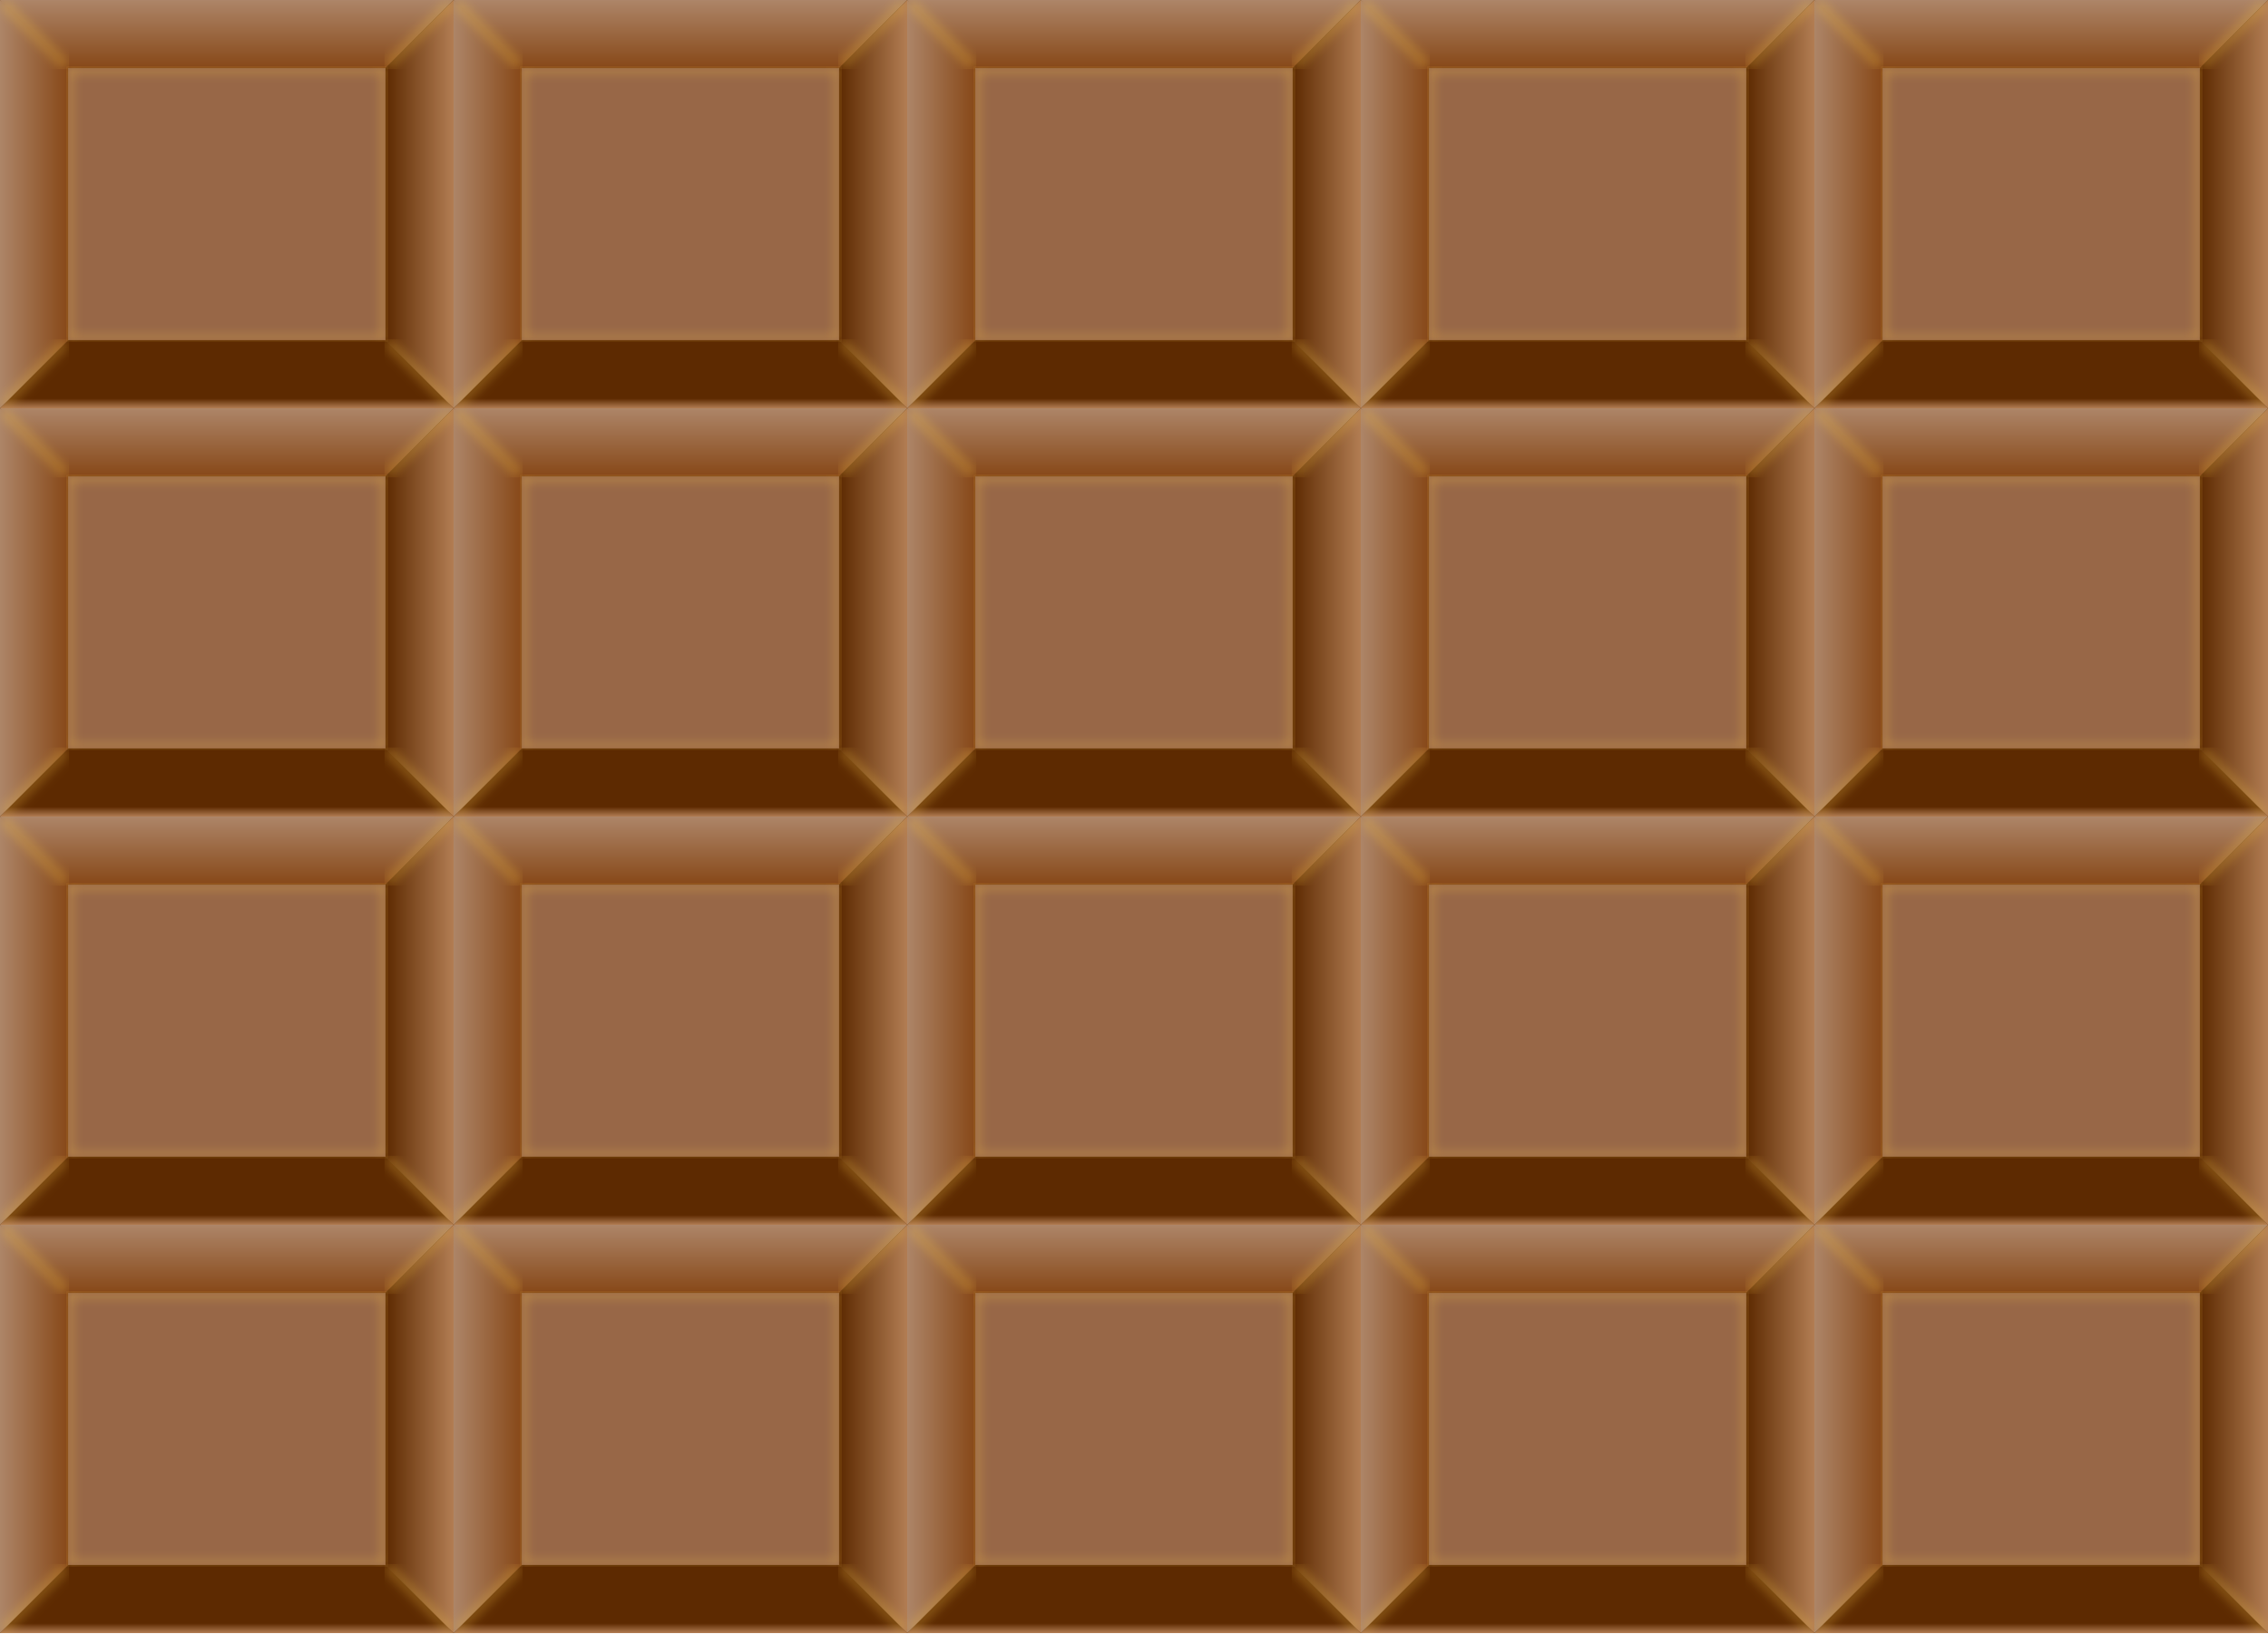
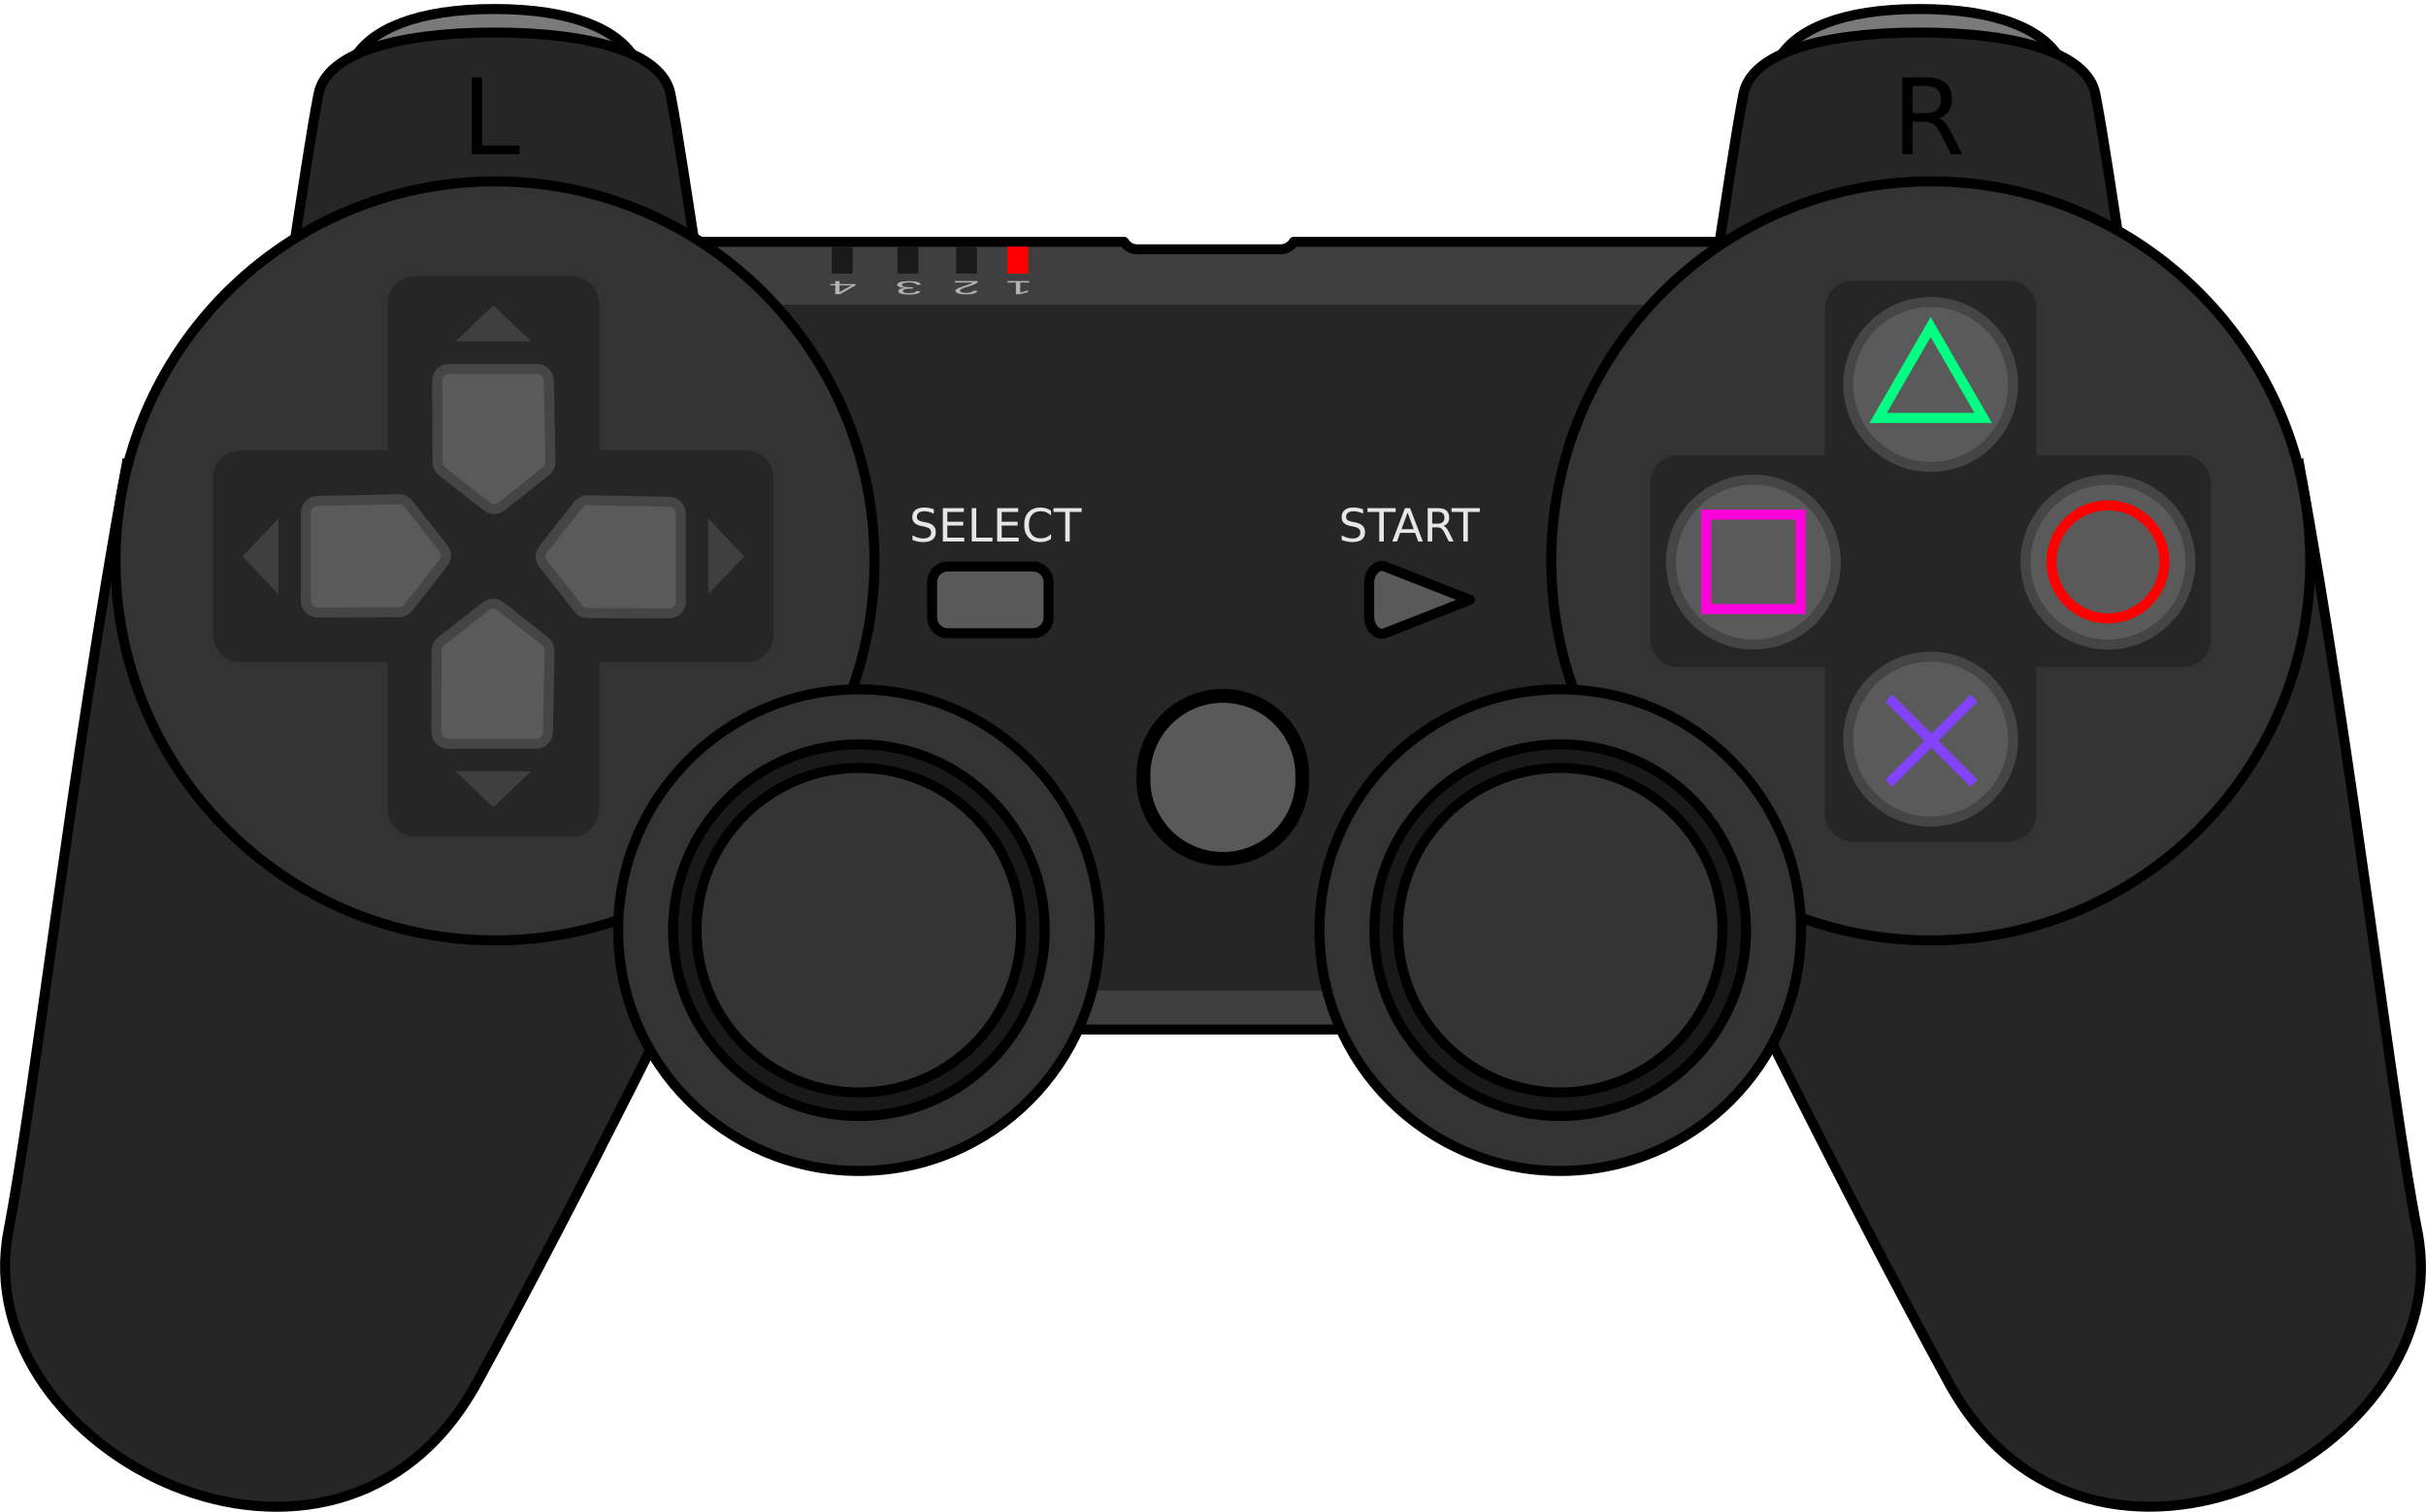
- <svg xmlns="http://www.w3.org/2000/svg" xmlns:xlink="http://www.w3.org/1999/xlink" id="svg7454" height="406.4mm" width="564.44mm" version="1.1" viewBox="0 0 2000 1440">
-   <defs id="defs7456">
-     <linearGradient id="linearGradient4167">
-       <stop id="stop4169" stop-color="#5d2a01" offset="0" />
-       <stop id="stop4171" stop-color="#b27d53" offset="1" />
-     </linearGradient>
-     <linearGradient id="linearGradient4155">
-       <stop id="stop4157" stop-color="#874818" offset="0" />
-       <stop id="stop4159" stop-color="#ad8568" offset="1" />
-     </linearGradient>
-     <linearGradient id="linearGradient8911" y2="312.36" xlink:href="#linearGradient4155" gradientUnits="userSpaceOnUse" x2="320" gradientTransform="matrix(1.0556 0 0 1.5 -144.14 2383.9)" y1="352.36" x1="320" />
-     <linearGradient id="linearGradient8913" y2="632.36" xlink:href="#linearGradient4167" gradientUnits="userSpaceOnUse" x2="360" gradientTransform="matrix(1.0556 0 0 1.5 -144.14 2263.9)" y1="626.6" x1="360" />
-     <linearGradient id="linearGradient8915" y2="452.36" xlink:href="#linearGradient4155" gradientUnits="userSpaceOnUse" x2="160" gradientTransform="matrix(1.5 0 0 1.0625 -215.25 2520.6)" y1="452.36" x1="200" />
-     <linearGradient id="linearGradient8917" y2="452.36" xlink:href="#linearGradient4167" gradientUnits="userSpaceOnUse" x2="160" gradientTransform="matrix(-1.5 0 0 1.0625 664.75 2520.6)" y1="452.36" x1="200" />
-     <filter id="filter9889" style="color-interpolation-filters:sRGB" height="1.009" width="1.011" y="-.004" x="-0.005">
-       <feGaussianBlur id="feGaussianBlur9891" stdDeviation="5.28" />
-     </filter>
-     <clipPath id="clipPath11919" clipPathUnits="userSpaceOnUse">
-       <rect id="rect11921" height="360" width="400" y="2852.4" x="24.748" fill="#643916" />
-     </clipPath>
-     <pattern id="pattern11925" width="400" patternUnits="userSpaceOnUse" patternTransform="translate(24.748 2852.4)" height="360">
-       <g id="g11906" transform="translate(-24.748 -2852.4)" clip-path="url(#clipPath11919)">
-         <rect id="rect10633" height="360" width="400" y="2852.4" x="24.748" fill="#643916" />
-         <path id="path8759" d="m84.748 2912.4h280v240h-280z" fill="#986747" />
-         <path id="path8761" d="m364.75 2912.4 60-60h-400l42.222 60z" fill-rule="evenodd" fill="url(#linearGradient8911)" />
-         <path id="path8763" d="m364.75 3152.4 60 60h-400l60-60z" fill-rule="evenodd" fill="url(#linearGradient8913)" />
-         <path id="path8765" d="m84.748 2912.4-60-60v360l60-60z" fill-rule="evenodd" fill="url(#linearGradient8915)" />
-         <path id="path8767" d="m364.75 2912.4 60-60v360l-60-60z" fill-rule="evenodd" fill="url(#linearGradient8917)" />
-         <path id="path8771" d="m84.748 2912.4h280v240h-280z" filter="url(#filter9889)" stroke="#ffcc4d" stroke-width="2.5" fill="none" />
-         <path id="path8773" d="m24.748 2852.4 60 60" filter="url(#filter9889)" stroke="#ffcc4d" stroke-width="2.5" fill="none" />
-         <path id="path8775" d="m364.75 2912.4 60-60" filter="url(#filter9889)" stroke="#ffcc4d" stroke-width="2.5" fill="none" />
-         <path id="path8777" d="m424.75 3212.4-60-60" filter="url(#filter9889)" stroke="#ffcc4d" stroke-width="2.5" fill="none" />
-         <path id="path8779" d="m24.748 3212.4 60-60" filter="url(#filter9889)" stroke="#ffcc4d" stroke-width="2.5" fill="none" />
-       </g>
-     </pattern>
-   </defs>
-   <g id="layer1" transform="translate(-24.748 -1772.4)">
-     <rect id="rect11923" height="1440" width="2e3" y="1772.4" x="24.748" fill="url(#pattern11925)" />
+ <svg xmlns="http://www.w3.org/2000/svg" id="svg2" viewBox="0 0 242.36 151.02" version="1.0">
+   <g id="layer1" transform="translate(-260.34 -473.69)">
+     <path id="rect3225" style="stroke-linejoin:round;fill-rule:evenodd;stroke:#000000;stroke-linecap:round;fill:#3f3f3f" d="m60.281 24.156c-1.536 0-2.75 1.246-2.75 2.782v73.152c0 1.54 1.214 2.75 2.75 2.75h121.78c1.54 0 2.78-1.21 2.78-2.75v-73.152c0-1.536-1.24-2.782-2.78-2.782h-52.81c-0.27 0.449-0.77 0.75-1.34 0.75h-14.31c-0.57 0-1.04-0.303-1.31-0.75h-52.009z" transform="translate(260.34 473.69)" />
+     <rect id="rect3318" style="fill-rule:evenodd;fill:#262626" rx="2.772" ry="2.68" height="68.484" width="114.69" y="504.14" x="324.17" />
+     <path id="path3206" style="fill-rule:evenodd;stroke:#000000;fill:#262626" d="m272.94 520.34c-5.49 30.06-9.07 62.22-11.76 76.34-4.23 22.13 32.77 40.74 46.79 15.16 10.65-19.42 22.75-44.18 22.75-44.18l-57.78-47.32z" />
+     <path id="path3258" style="fill-rule:evenodd;stroke:#000000;fill:#7a7a7a" d="m435.52 483.74h33.15l-2.6-4.27c-1.7-2.8-6.13-4.88-13.98-4.88-7.84 0-12.27 2.08-13.98 4.88l-2.59 4.27z" />
+     <path id="path3234" style="fill-rule:evenodd;stroke:#000000;fill:#7a7a7a" d="m293.16 483.74h33.15l-2.59-4.27c-1.71-2.8-6.14-4.88-13.98-4.88-7.85 0-12.28 2.08-13.98 4.88l-2.6 4.27z" />
+     <path id="path3229" style="fill-rule:evenodd;stroke:#000000;fill:#262626" d="m330.59 503.61c-1.7-10.98-2.49-16.47-3.27-20.53-0.78-4.05-7.71-6.14-17.58-6.14s-16.8 2.09-17.58 6.14c-0.79 4.06-1.57 9.55-3.27 20.53" />
+     <path id="path2416" style="stroke-linejoin:round;fill-rule:evenodd;stroke:#000000;stroke-linecap:round;stroke-width:.993;fill:#333333" d="m341.44 528.96a37.647 37.647 0 1 1 -75.3 0 37.647 37.647 0 1 1 75.3 0z" transform="matrix(1.0069 0 0 1.0069 3.9034 -2.889)" />
+     <path id="path3260" style="fill-rule:evenodd;stroke:#000000;fill:#262626" d="m472.94 503.61c-1.7-10.98-2.48-16.47-3.27-20.53-0.78-4.05-7.71-6.14-17.58-6.14s-16.8 2.09-17.58 6.14c-0.78 4.06-1.57 9.55-3.27 20.53" />
+     <path id="path3208" style="stroke-linejoin:round;fill-rule:evenodd;stroke:#000000;stroke-linecap:round;stroke-width:1.565;fill:#333333" d="m341.44 528.96a37.647 37.647 0 1 1 -75.3 0 37.647 37.647 0 1 1 75.3 0z" transform="matrix(.63889 0 0 .63889 152.06 228.66)" />
+     <path id="path3212" style="stroke-linejoin:round;fill-rule:evenodd;fill-opacity:.519;stroke:#000000;stroke-linecap:round;stroke-width:2.028;fill:#000000" d="m341.44 528.96a37.647 37.647 0 1 1 -75.3 0 37.647 37.647 0 1 1 75.3 0z" transform="matrix(.49306 0 0 .49306 196.36 305.8)" />
+     <path id="path3210" style="stroke-linejoin:round;fill-rule:evenodd;fill-opacity:.519;stroke:#000000;stroke-linecap:round;stroke-width:2.323;fill:#4d4d4d" d="m341.44 528.96a37.647 37.647 0 1 1 -75.3 0 37.647 37.647 0 1 1 75.3 0z" transform="matrix(.43056 0 0 .43056 215.34 338.86)" />
+     <path id="path3223" style="fill-rule:evenodd;stroke:#000000;fill:#262626" d="m490.08 520.34c5.49 30.06 9.07 62.75 11.76 76.34 4.38 22.1-32.77 40.74-46.8 15.16-10.64-19.42-22.74-44.18-22.74-44.18l57.78-47.32z" />
+     <path id="path3221" style="stroke-linejoin:round;fill-rule:evenodd;stroke:#000000;stroke-linecap:round;stroke-width:.993;fill:#333333" d="m341.44 528.96a37.647 37.647 0 1 1 -75.3 0 37.647 37.647 0 1 1 75.3 0z" transform="matrix(-1.0069 0 0 1.0069 759.11 -2.889)" />
+     <path id="path3219" style="fill-rule:evenodd;fill:#262626" d="m445.43 501.73c-1.53 0-2.78 1.25-2.78 2.78v14.66h-14.69c-1.53 0-2.75 1.25-2.75 2.78v15.59c0 1.54 1.22 2.79 2.75 2.79h14.69v14.65c0 1.54 1.25 2.78 2.78 2.78h15.6c1.53 0 2.75-1.24 2.75-2.78v-14.65h14.68c1.54 0 2.75-1.25 2.75-2.79v-15.59c0-1.53-1.21-2.78-2.75-2.78h-14.68v-14.66c0-1.53-1.22-2.78-2.75-2.78h-15.6z" />
+     <rect id="rect3236" style="stroke-linejoin:round;fill-rule:evenodd;stroke:#000000;stroke-linecap:round;fill:#595959" rx="1.569" ry="1.569" height="6.667" width="11.634" y="530.28" x="353.46" />
+     <path id="rect3238" style="stroke-linejoin:round;fill-rule:evenodd;stroke:#000000;stroke-linecap:round;fill:#595959" d="m407.19 533.61l-8.5 3.33c-0.81 0.32-1.57-0.7-1.57-1.57v-3.53c0-0.86 0.76-1.88 1.57-1.56l8.5 3.33z" />
+     <path id="path3242" style="stroke-linejoin:round;fill-rule:evenodd;stroke:#000000;stroke-linecap:round;fill:#595959" d="m380 545.83a5.752 5.752 0 1 1 -11.5 0 5.752 5.752 0 1 1 11.5 0z" transform="matrix(1.3796 0 0 1.3796 -133.81 -201.68)" />
+     <path id="path3244" style="stroke-linejoin:round;fill-rule:evenodd;stroke:#454545;stroke-linecap:round;fill:#5a5a5a" d="m461.57 510.66a8.235 8.235 0 1 1 -16.47 0 8.235 8.235 0 1 1 16.47 0z" transform="translate(-.11915 1.4379)" />
+     <path id="path3246" style="stroke-linejoin:round;fill-rule:evenodd;stroke:#454545;stroke-linecap:round;fill:#5a5a5a" d="m461.57 510.66a8.235 8.235 0 1 1 -16.47 0 8.235 8.235 0 1 1 16.47 0z" transform="translate(-.11915 36.863)" />
+     <path id="path3248" style="stroke-linejoin:round;fill-rule:evenodd;stroke:#454545;stroke-linecap:round;fill:#5a5a5a" d="m461.57 510.66a8.235 8.235 0 1 1 -16.47 0 8.235 8.235 0 1 1 16.47 0z" transform="matrix(-1 0 0 -1 924.26 1040.5)" />
+     <path id="path3250" style="stroke-linejoin:round;fill-rule:evenodd;stroke:#454545;stroke-linecap:round;fill:#5a5a5a" d="m461.57 510.66a8.235 8.235 0 1 1 -16.47 0 8.235 8.235 0 1 1 16.47 0z" transform="matrix(-1 0 0 -1 888.84 1040.5)" />
+     <path id="rect3214" style="fill-rule:evenodd;fill:#262626" d="m301.84 501.25c-1.53 0-2.78 1.25-2.78 2.78v14.66h-14.68c-1.54 0-2.76 1.24-2.76 2.78v15.59c0 1.54 1.22 2.78 2.76 2.78h14.68v14.66c0 1.54 1.25 2.78 2.78 2.78h15.6c1.53 0 2.75-1.24 2.75-2.78v-14.66h14.69c1.53 0 2.74-1.24 2.74-2.78v-15.59c0-1.54-1.21-2.78-2.74-2.78h-14.69v-14.66c0-1.53-1.22-2.78-2.75-2.78h-15.6z" />
+     <path id="path3289" style="stroke-linejoin:round;fill-rule:evenodd;stroke:#000000;stroke-linecap:round;stroke-width:1.565;fill:#333333" d="m341.44 528.96a37.647 37.647 0 1 1 -75.3 0 37.647 37.647 0 1 1 75.3 0z" transform="matrix(.63889 0 0 .63889 222.12 228.66)" />
+     <path id="path3291" style="stroke-linejoin:round;fill-rule:evenodd;fill-opacity:.519;stroke:#000000;stroke-linecap:round;stroke-width:2.028;fill:#000000" d="m341.44 528.96a37.647 37.647 0 1 1 -75.3 0 37.647 37.647 0 1 1 75.3 0z" transform="matrix(.49306 0 0 .49306 266.42 305.8)" />
+     <path id="path3293" style="stroke-linejoin:round;fill-rule:evenodd;fill-opacity:.519;stroke:#000000;stroke-linecap:round;stroke-width:2.323;fill:#4d4d4d" d="m341.44 528.96a37.647 37.647 0 1 1 -75.3 0 37.647 37.647 0 1 1 75.3 0z" transform="matrix(.43056 0 0 .43056 285.41 338.86)" />
+     <g id="g3289" style="fill:#3f3f3f">
+       <path id="path3273" style="fill-rule:evenodd;fill:#3f3f3f" transform="matrix(0 -.28374 -.51741 0 575.79 583.64)" d="m279.97 514.41l-12.66 7.32v-14.63l12.66 7.31z" />
+       <path id="path3295" style="fill-rule:evenodd;fill:#3f3f3f" d="m279.97 514.41l-12.66 7.32v-14.63l12.66 7.31z" transform="matrix(0 .28374 -.51741 0 575.79 474.89)" />
+       <path id="path3303" style="fill-rule:evenodd;fill:#3f3f3f" d="m279.97 514.41l-12.66 7.32v-14.63l12.66 7.31z" transform="matrix(.28374 0 0 -.51741 255.25 795.43)" />
+       <path id="path3305" style="fill-rule:evenodd;fill:#3f3f3f" transform="matrix(-.28374 0 0 -.51741 364 795.43)" d="m279.97 514.41l-12.66 7.32v-14.63l12.66 7.31z" />
+     </g>
+     <rect id="rect3307" style="stroke:#ff01db;fill:none" rx="0" ry="0" height="9.428" width="9.428" y="525.1" x="430.79" />
+     <path id="path3309" style="stroke:#00ff83;stroke-width:1.142;fill:none" transform="matrix(.87668 0 0 .87521 59.31 61.955)" d="m455.3 518.14h-11.97l5.98-10.37 5.99 10.37z" />
+     <path id="path3311" style="stroke-linejoin:round;stroke:#ff0000;stroke-linecap:round;stroke-width:1.458;fill:none" d="m461.57 510.66a8.235 8.235 0 1 1 -16.47 0 8.235 8.235 0 1 1 16.47 0z" transform="matrix(-.68573 0 0 -.68573 781.79 879.99)" />
+     <path id="path3313" style="stroke:#8243fb;fill:none" d="m449.04 543.43l8.5 8.5m0-8.5l-8.5 8.5" />
+     <g id="g5204" style="stroke:#454545;fill:#5a5a5a">
+       <path id="path3322" style="stroke-linejoin:round;fill-rule:evenodd;stroke:#454545;stroke-linecap:round;fill:#5a5a5a" d="m318.59 523.28c-0.33 0.03-0.64 0.2-0.84 0.47l-3.5 4.44c-0.33 0.42-0.33 1.01 0 1.43l3.5 4.47c0.22 0.3 0.57 0.47 0.94 0.47l8.12 0.03c0.32 0.01 0.62-0.12 0.84-0.34 0.23-0.22 0.35-0.53 0.35-0.84v-8.79c0-0.64-0.51-1.17-1.16-1.18l-8.12-0.16h-0.13z" transform="translate(.35102 .37335)" />
+       <path id="path3324" style="stroke-linejoin:round;fill-rule:evenodd;stroke:#454545;stroke-linecap:round;fill:#5a5a5a" d="m318.59 523.28c-0.33 0.03-0.64 0.2-0.84 0.47l-3.5 4.44c-0.33 0.42-0.33 1.01 0 1.43l3.5 4.47c0.22 0.3 0.57 0.47 0.94 0.47l8.12 0.03c0.32 0.01 0.62-0.12 0.84-0.34 0.23-0.22 0.35-0.53 0.35-0.84v-8.79c0-0.64-0.51-1.17-1.16-1.18l-8.12-0.16h-0.13z" transform="matrix(-1 0 0 1 618.9 .2845)" />
+       <path id="path3332" style="stroke-linejoin:round;fill-rule:evenodd;stroke:#454545;stroke-linecap:round;fill:#5a5a5a" d="m318.59 523.28c-0.33 0.03-0.64 0.2-0.84 0.47l-3.5 4.44c-0.33 0.42-0.33 1.01 0 1.43l3.5 4.47c0.22 0.3 0.57 0.47 0.94 0.47l8.12 0.03c0.32 0.01 0.62-0.12 0.84-0.34 0.23-0.22 0.35-0.53 0.35-0.84v-8.79c0-0.64-0.51-1.17-1.16-1.18l-8.12-0.16h-0.13z" transform="matrix(0 1 -1 0 838.52 219.99)" />
+       <path id="path3334" style="stroke-linejoin:round;fill-rule:evenodd;stroke:#454545;stroke-linecap:round;fill:#5a5a5a" d="m318.59 523.28c-0.33 0.03-0.64 0.2-0.84 0.47l-3.5 4.44c-0.33 0.42-0.33 1.01 0 1.43l3.5 4.47c0.22 0.3 0.57 0.47 0.94 0.47l8.12 0.03c0.32 0.01 0.62-0.12 0.84-0.34 0.23-0.22 0.35-0.53 0.35-0.84v-8.79c0-0.64-0.51-1.17-1.16-1.18l-8.12-0.16h-0.13z" transform="matrix(0 -1 -1 0 838.61 838.54)" />
+     </g>
+     <path id="text3336" style="fill:#000000" d="m307.47 481.42h1.03v6.8h3.74v0.88h-4.77v-7.68" />
+     <path id="text3340" style="fill:#000000" d="m454.02 485.5c0.22 0.08 0.44 0.24 0.65 0.48 0.21 0.25 0.42 0.59 0.64 1.02l1.05 2.1h-1.12l-0.98-1.97c-0.25-0.52-0.5-0.86-0.74-1.02-0.23-0.17-0.56-0.26-0.97-0.26h-1.13v3.25h-1.04v-7.68h2.35c0.87 0 1.53 0.19 1.96 0.55 0.43 0.37 0.65 0.92 0.65 1.66 0 0.49-0.12 0.89-0.34 1.21-0.23 0.32-0.55 0.54-0.98 0.66m-2.6-3.22v2.72h1.31c0.5 0 0.87-0.11 1.13-0.34 0.25-0.24 0.38-0.58 0.38-1.03 0-0.44-0.13-0.78-0.38-1.01-0.26-0.23-0.63-0.34-1.13-0.34h-1.31" />
+     <path id="text2434" style="fill:#e6e6e6" d="m353.63 524.56v0.44c-0.17-0.08-0.34-0.14-0.49-0.18s-0.29-0.06-0.44-0.06c-0.24 0-0.43 0.04-0.56 0.14-0.14 0.09-0.2 0.23-0.2 0.4 0 0.15 0.04 0.26 0.13 0.34 0.09 0.07 0.26 0.13 0.5 0.18l0.27 0.05c0.34 0.07 0.59 0.18 0.75 0.34s0.24 0.38 0.24 0.65c0 0.32-0.11 0.57-0.33 0.73-0.21 0.17-0.53 0.25-0.95 0.25-0.15 0-0.32-0.02-0.5-0.05-0.18-0.04-0.36-0.09-0.55-0.16v-0.46c0.18 0.1 0.36 0.18 0.54 0.23 0.17 0.05 0.34 0.08 0.51 0.08 0.26 0 0.46-0.05 0.6-0.15 0.14-0.11 0.21-0.25 0.21-0.44 0-0.16-0.05-0.29-0.15-0.38s-0.27-0.16-0.5-0.21l-0.27-0.05c-0.34-0.07-0.58-0.17-0.73-0.32-0.15-0.14-0.23-0.34-0.23-0.59 0-0.3 0.11-0.53 0.31-0.7 0.21-0.17 0.5-0.25 0.86-0.25 0.16 0 0.32 0.01 0.48 0.04s0.33 0.07 0.5 0.13m0.9-0.11h2.1v0.38h-1.65v0.98h1.59v0.38h-1.59v1.21h1.69v0.38h-2.14v-3.33m2.89 0h0.45v2.95h1.62v0.38h-2.07v-3.33m2.54 0h2.1v0.38h-1.65v0.98h1.59v0.38h-1.59v1.21h1.7v0.38h-2.15v-3.33m5.38 0.26v0.47c-0.15-0.14-0.31-0.25-0.48-0.32s-0.36-0.1-0.55-0.1c-0.38 0-0.67 0.12-0.87 0.35-0.21 0.23-0.31 0.57-0.31 1.01s0.1 0.77 0.31 1c0.2 0.24 0.49 0.35 0.87 0.35 0.19 0 0.38-0.03 0.55-0.1s0.33-0.18 0.48-0.32v0.47c-0.16 0.11-0.32 0.19-0.5 0.24-0.17 0.06-0.36 0.08-0.56 0.08-0.5 0-0.9-0.15-1.19-0.46s-0.43-0.73-0.43-1.26c0-0.54 0.14-0.96 0.43-1.27s0.69-0.46 1.19-0.46c0.2 0 0.39 0.03 0.56 0.08 0.18 0.05 0.35 0.13 0.5 0.24m0.24-0.26h2.82v0.38h-1.19v2.95h-0.45v-2.95h-1.18v-0.38" />
+     <path id="text2438" style="fill:#e6e6e6" d="m396.51 524.56v0.44c-0.17-0.08-0.33-0.14-0.48-0.18-0.16-0.04-0.3-0.06-0.44-0.06-0.25 0-0.44 0.04-0.57 0.14-0.13 0.09-0.2 0.23-0.2 0.4 0 0.15 0.04 0.26 0.13 0.34 0.09 0.07 0.26 0.13 0.5 0.18l0.28 0.05c0.33 0.07 0.58 0.18 0.74 0.34s0.24 0.38 0.24 0.65c0 0.32-0.11 0.57-0.33 0.73-0.21 0.17-0.53 0.25-0.95 0.25-0.15 0-0.32-0.02-0.5-0.05-0.18-0.04-0.36-0.09-0.55-0.16v-0.46c0.18 0.1 0.36 0.18 0.54 0.23 0.17 0.05 0.34 0.08 0.51 0.08 0.26 0 0.46-0.05 0.6-0.15 0.14-0.11 0.21-0.25 0.21-0.44 0-0.16-0.05-0.29-0.15-0.38s-0.27-0.16-0.5-0.21l-0.27-0.05c-0.34-0.07-0.58-0.17-0.73-0.32-0.15-0.14-0.22-0.34-0.22-0.59 0-0.3 0.1-0.53 0.31-0.7 0.2-0.17 0.49-0.25 0.85-0.25 0.16 0 0.32 0.01 0.48 0.04s0.33 0.07 0.5 0.13m0.44-0.11h2.82v0.38h-1.19v2.95h-0.45v-2.95h-1.18v-0.38m4.01 0.44l-0.61 1.66h1.22l-0.61-1.66m-0.26-0.44h0.51l1.27 3.33h-0.46l-0.31-0.86h-1.5l-0.3 0.86h-0.48l1.27-3.33m3.85 1.77c0.09 0.03 0.19 0.1 0.28 0.21 0.09 0.1 0.18 0.25 0.27 0.44l0.46 0.91h-0.48l-0.43-0.86c-0.11-0.22-0.22-0.37-0.32-0.44s-0.24-0.11-0.42-0.11h-0.49v1.41h-0.45v-3.33h1.01c0.38 0 0.67 0.08 0.86 0.24 0.18 0.16 0.28 0.4 0.28 0.72 0 0.21-0.05 0.38-0.15 0.52s-0.24 0.23-0.42 0.29m-1.13-1.4v1.18h0.56c0.22 0 0.38-0.05 0.49-0.15 0.12-0.1 0.17-0.25 0.17-0.44 0-0.2-0.05-0.34-0.17-0.44-0.11-0.1-0.27-0.15-0.49-0.15h-0.56m1.93-0.37h2.82v0.38h-1.19v2.95h-0.45v-2.95h-1.18v-0.38" />
+     <text id="text3367" style="font-size:3.075px;font-family:Arial;fill:#b3b3b3;line-height:125%" xml:space="preserve" transform="scale(-1.6252 -.6153)" y="-815.485" x="-223.684">
+       <tspan id="tspan3369" x="-223.684" y="-815.485">1</tspan>
+     </text>
+     <text id="text3371" style="font-size:3.075px;font-family:Arial;fill:#b3b3b3;line-height:125%" transform="scale(-1.6252 -.6153)" y="-815.485" x="-220.451" xml:space="preserve">
+       <tspan id="tspan3373" y="-815.485" x="-220.451">2</tspan>
+     </text>
+     <text id="text3375" style="font-size:3.075px;font-family:Arial;fill:#b3b3b3;line-height:125%" xml:space="preserve" transform="scale(-1.6252 -.6153)" y="-815.524" x="-216.922">
+       <tspan id="tspan3377" x="-216.922" y="-815.524">3</tspan>
+     </text>
+     <text id="text3379" style="font-size:3.075px;font-family:Arial;fill:#b3b3b3;line-height:125%" transform="scale(-1.6252 -.6153)" y="-815.494" x="-212.861" xml:space="preserve">
+       <tspan id="tspan3381" y="-815.494" x="-212.861">4</tspan>
+     </text>
+     <rect id="rect3383" style="fill:#1a1a1a" rx="0" ry="1.569" height="2.7" width="2.083" y="498.32" x="343.44" />
+     <rect id="rect3385" style="fill:#1a1a1a" rx="0" ry="1.569" height="2.7" width="2.083" y="498.32" x="350" />
+     <rect id="rect3387" style="fill:#1a1a1a" rx="0" ry="1.569" height="2.7" width="2.083" y="498.32" x="355.86" />
+     <rect id="rect3389" style="fill:#ff0000" rx="0" ry="1.569" height="2.7" width="2.083" y="498.32" x="360.96" />
  </g>
</svg>
